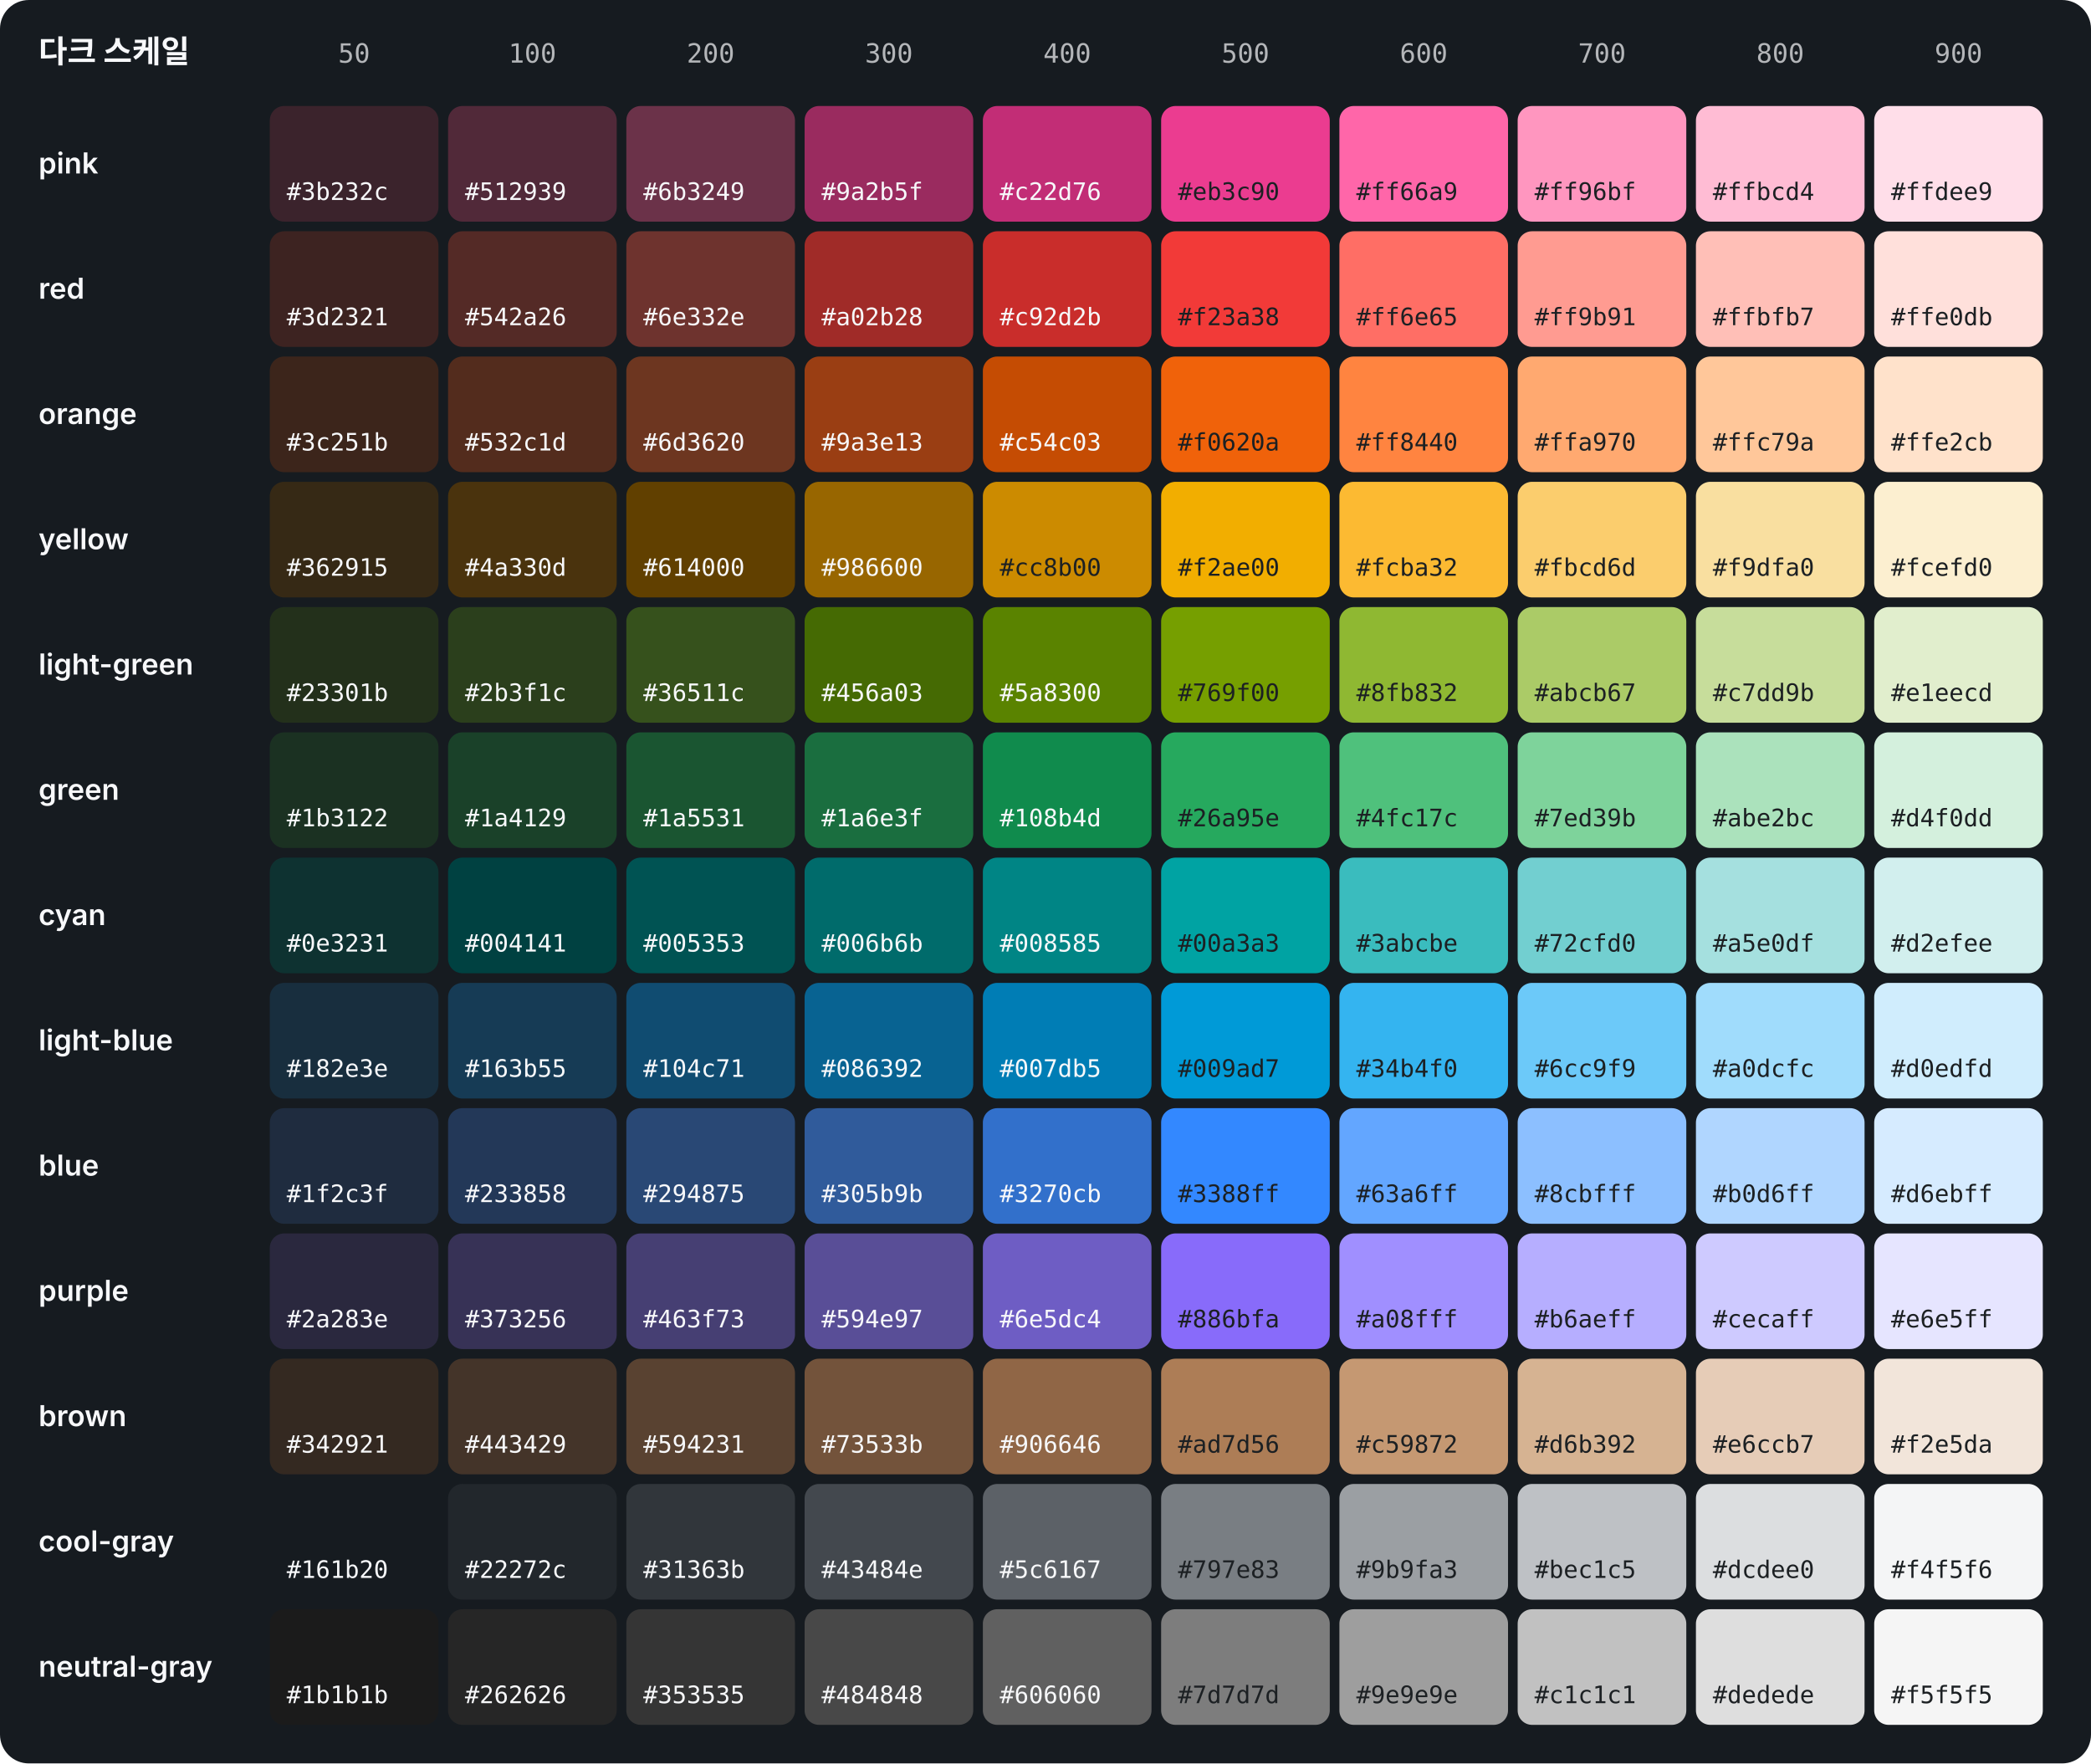
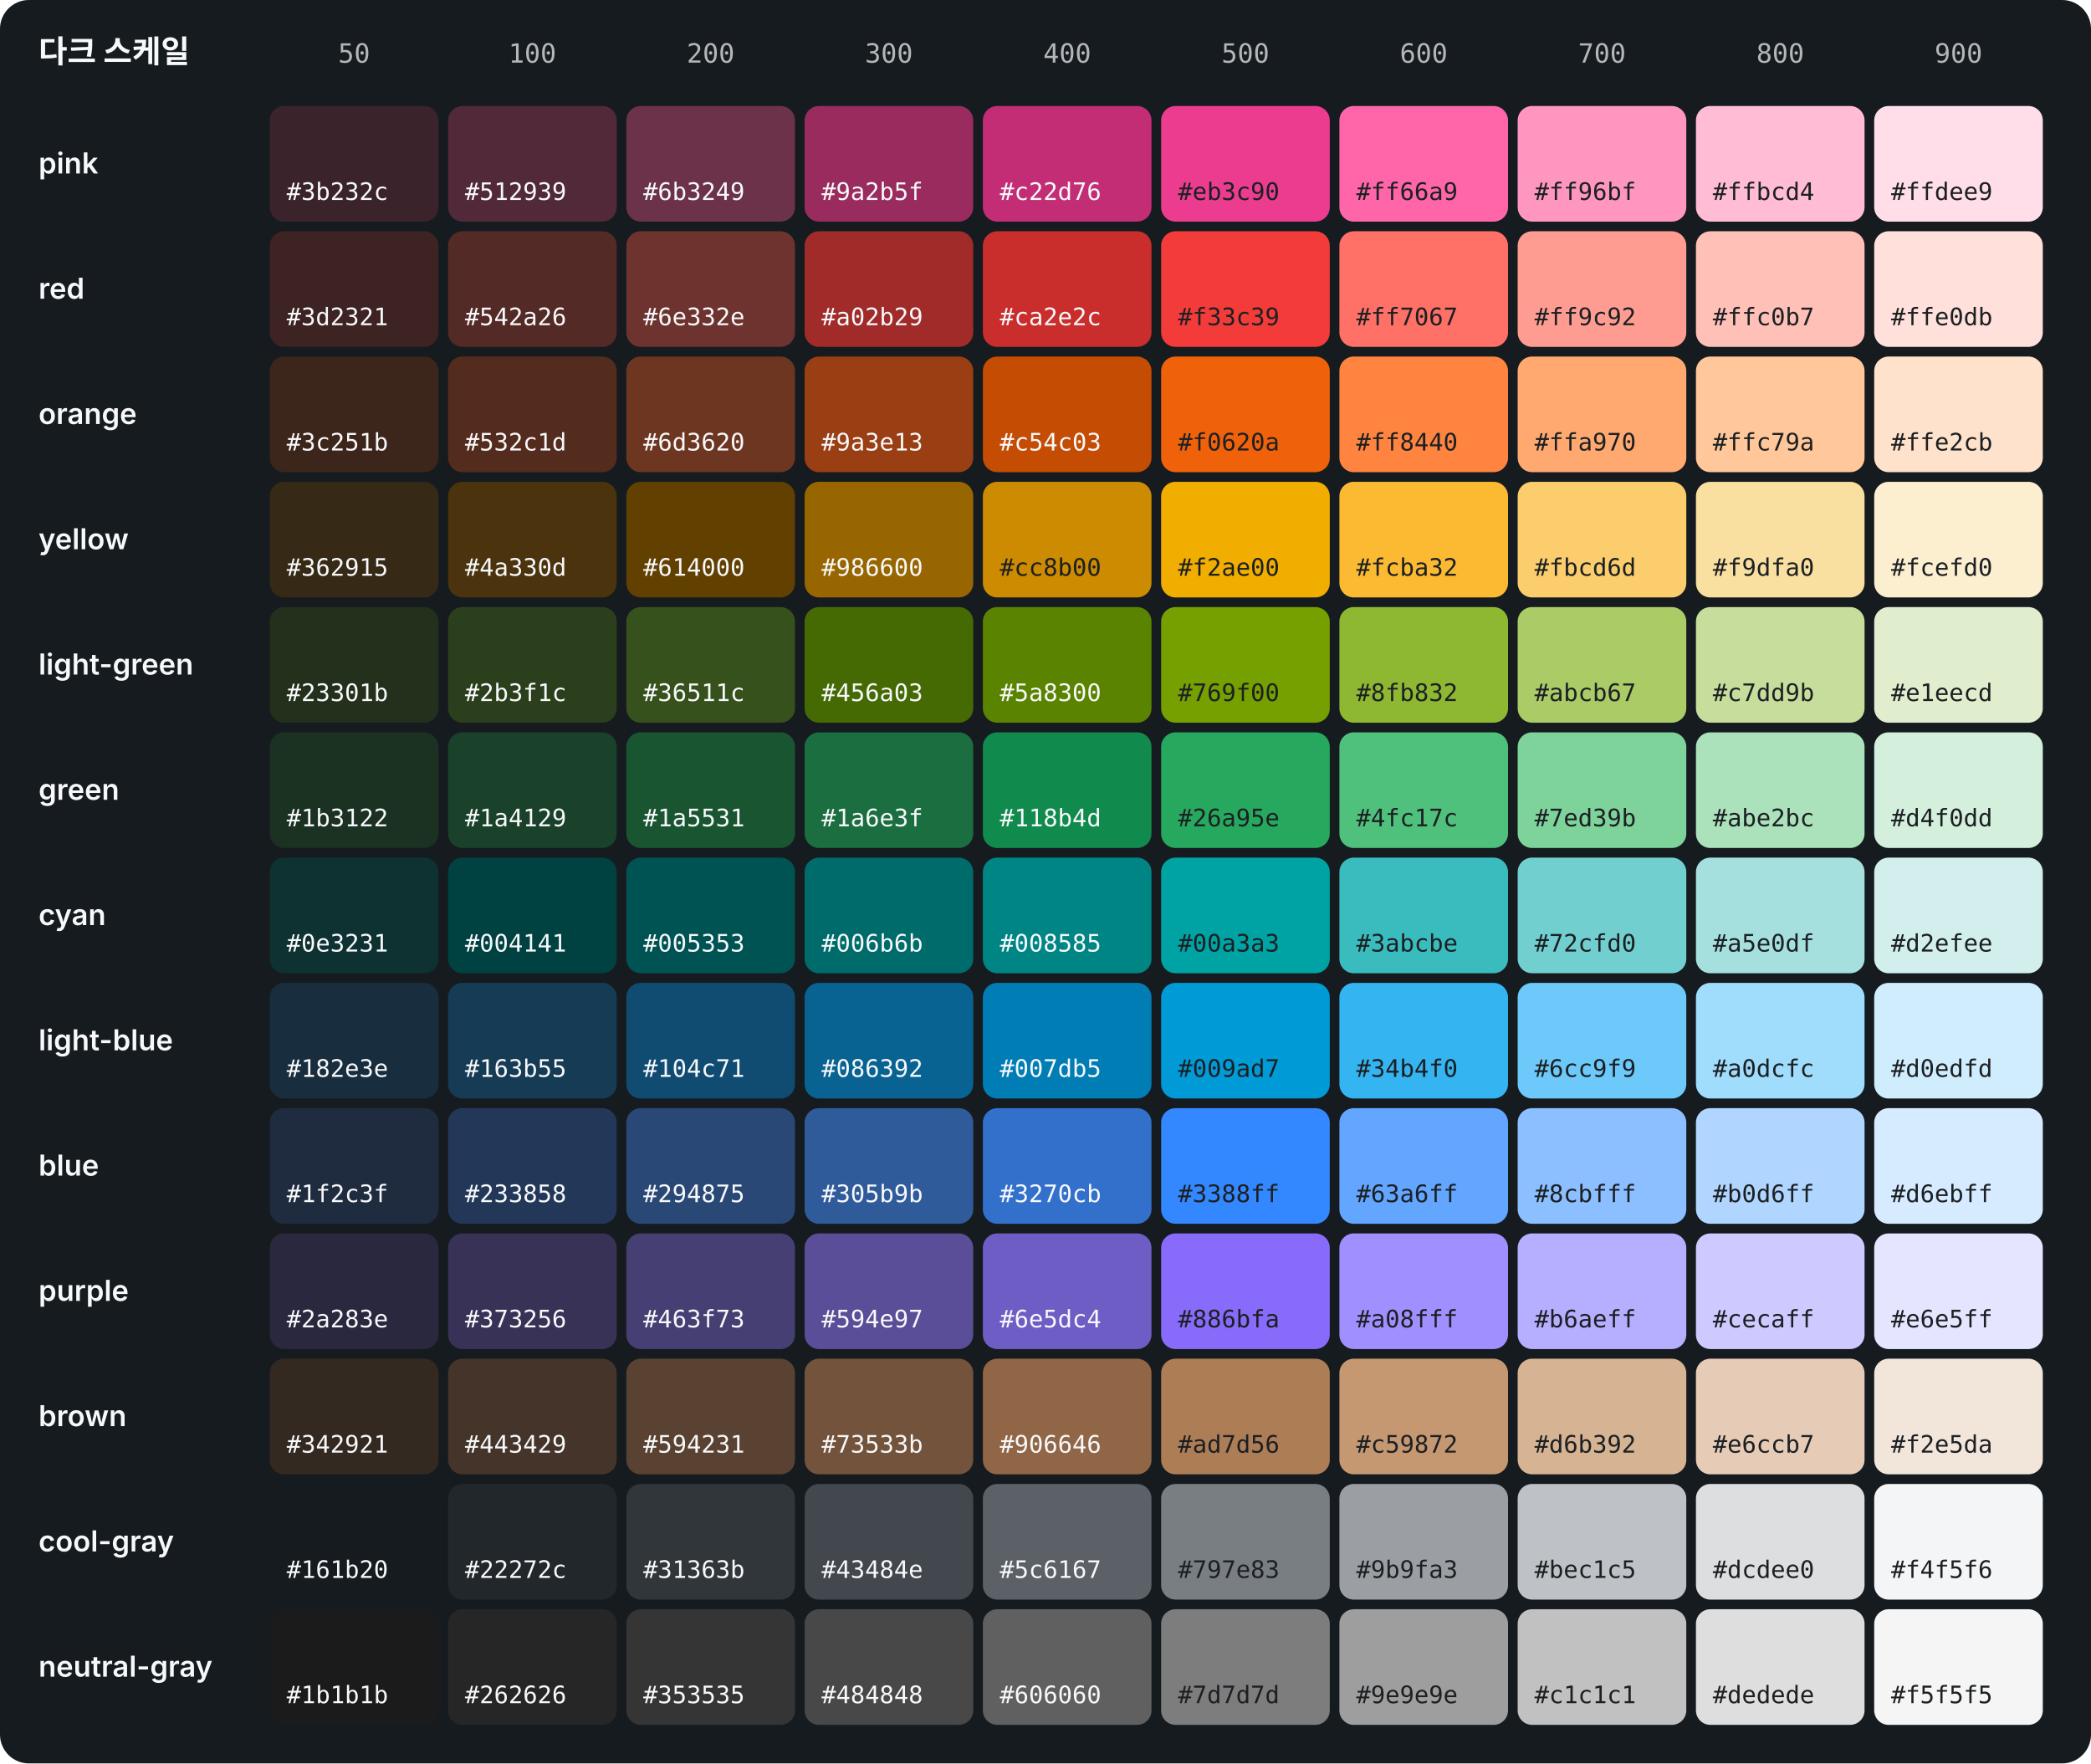
<svg xmlns="http://www.w3.org/2000/svg" width="868" height="732" viewBox="0 0 868 732">
  <rect width="868" height="732" rx="12" fill="#161b20" />
  <text x="16" y="26" font-family="ui-sans-serif, system-ui, -apple-system, 'Apple SD Gothic Neo', sans-serif" font-size="13" font-weight="700" fill="#f7f8fa">다크 스케일</text>
  <text x="147" y="26" text-anchor="middle" font-family="ui-monospace, SFMono-Regular, Menlo, monospace" font-size="11" fill="#f7f8fa" opacity="0.7">50</text>
  <text x="221" y="26" text-anchor="middle" font-family="ui-monospace, SFMono-Regular, Menlo, monospace" font-size="11" fill="#f7f8fa" opacity="0.7">100</text>
  <text x="295" y="26" text-anchor="middle" font-family="ui-monospace, SFMono-Regular, Menlo, monospace" font-size="11" fill="#f7f8fa" opacity="0.7">200</text>
  <text x="369" y="26" text-anchor="middle" font-family="ui-monospace, SFMono-Regular, Menlo, monospace" font-size="11" fill="#f7f8fa" opacity="0.7">300</text>
  <text x="443" y="26" text-anchor="middle" font-family="ui-monospace, SFMono-Regular, Menlo, monospace" font-size="11" fill="#f7f8fa" opacity="0.7">400</text>
  <text x="517" y="26" text-anchor="middle" font-family="ui-monospace, SFMono-Regular, Menlo, monospace" font-size="11" fill="#f7f8fa" opacity="0.7">500</text>
  <text x="591" y="26" text-anchor="middle" font-family="ui-monospace, SFMono-Regular, Menlo, monospace" font-size="11" fill="#f7f8fa" opacity="0.7">600</text>
  <text x="665" y="26" text-anchor="middle" font-family="ui-monospace, SFMono-Regular, Menlo, monospace" font-size="11" fill="#f7f8fa" opacity="0.7">700</text>
  <text x="739" y="26" text-anchor="middle" font-family="ui-monospace, SFMono-Regular, Menlo, monospace" font-size="11" fill="#f7f8fa" opacity="0.7">800</text>
  <text x="813" y="26" text-anchor="middle" font-family="ui-monospace, SFMono-Regular, Menlo, monospace" font-size="11" fill="#f7f8fa" opacity="0.7">900</text>
  <text x="16" y="72" font-family="ui-sans-serif, system-ui, -apple-system, 'Apple SD Gothic Neo', sans-serif" font-size="12" font-weight="600" fill="#f7f8fa">pink</text>
  <rect x="112" y="44" width="70" height="48" rx="6" fill="#3b232c" />
  <text x="119" y="83" font-family="ui-monospace, SFMono-Regular, Menlo, monospace" font-size="10" fill="#f7f8fa">#3b232c</text>
  <rect x="186" y="44" width="70" height="48" rx="6" fill="#512939" />
  <text x="193" y="83" font-family="ui-monospace, SFMono-Regular, Menlo, monospace" font-size="10" fill="#f7f8fa">#512939</text>
  <rect x="260" y="44" width="70" height="48" rx="6" fill="#6b3249" />
  <text x="267" y="83" font-family="ui-monospace, SFMono-Regular, Menlo, monospace" font-size="10" fill="#f7f8fa">#6b3249</text>
  <rect x="334" y="44" width="70" height="48" rx="6" fill="#9a2b5f" />
  <text x="341" y="83" font-family="ui-monospace, SFMono-Regular, Menlo, monospace" font-size="10" fill="#f7f8fa">#9a2b5f</text>
  <rect x="408" y="44" width="70" height="48" rx="6" fill="#c22d76" />
  <text x="415" y="83" font-family="ui-monospace, SFMono-Regular, Menlo, monospace" font-size="10" fill="#f7f8fa">#c22d76</text>
  <rect x="482" y="44" width="70" height="48" rx="6" fill="#eb3c90" />
  <text x="489" y="83" font-family="ui-monospace, SFMono-Regular, Menlo, monospace" font-size="10" fill="#1c2023">#eb3c90</text>
  <rect x="556" y="44" width="70" height="48" rx="6" fill="#ff66a9" />
  <text x="563" y="83" font-family="ui-monospace, SFMono-Regular, Menlo, monospace" font-size="10" fill="#1c2023">#ff66a9</text>
  <rect x="630" y="44" width="70" height="48" rx="6" fill="#ff96bf" />
  <text x="637" y="83" font-family="ui-monospace, SFMono-Regular, Menlo, monospace" font-size="10" fill="#1c2023">#ff96bf</text>
  <rect x="704" y="44" width="70" height="48" rx="6" fill="#ffbcd4" />
  <text x="711" y="83" font-family="ui-monospace, SFMono-Regular, Menlo, monospace" font-size="10" fill="#1c2023">#ffbcd4</text>
  <rect x="778" y="44" width="70" height="48" rx="6" fill="#ffdee9" />
  <text x="785" y="83" font-family="ui-monospace, SFMono-Regular, Menlo, monospace" font-size="10" fill="#1c2023">#ffdee9</text>
  <text x="16" y="124" font-family="ui-sans-serif, system-ui, -apple-system, 'Apple SD Gothic Neo', sans-serif" font-size="12" font-weight="600" fill="#f7f8fa">red</text>
  <rect x="112" y="96" width="70" height="48" rx="6" fill="#3d2321" />
  <text x="119" y="135" font-family="ui-monospace, SFMono-Regular, Menlo, monospace" font-size="10" fill="#f7f8fa">#3d2321</text>
  <rect x="186" y="96" width="70" height="48" rx="6" fill="#542a26" />
  <text x="193" y="135" font-family="ui-monospace, SFMono-Regular, Menlo, monospace" font-size="10" fill="#f7f8fa">#542a26</text>
  <rect x="260" y="96" width="70" height="48" rx="6" fill="#6e332e" />
  <text x="267" y="135" font-family="ui-monospace, SFMono-Regular, Menlo, monospace" font-size="10" fill="#f7f8fa">#6e332e</text>
-   <rect x="334" y="96" width="70" height="48" rx="6" fill="#a02b28" />
-   <text x="341" y="135" font-family="ui-monospace, SFMono-Regular, Menlo, monospace" font-size="10" fill="#f7f8fa">#a02b28</text>
-   <rect x="408" y="96" width="70" height="48" rx="6" fill="#c92d2b" />
-   <text x="415" y="135" font-family="ui-monospace, SFMono-Regular, Menlo, monospace" font-size="10" fill="#f7f8fa">#c92d2b</text>
-   <rect x="482" y="96" width="70" height="48" rx="6" fill="#f23a38" />
-   <text x="489" y="135" font-family="ui-monospace, SFMono-Regular, Menlo, monospace" font-size="10" fill="#1c2023">#f23a38</text>
-   <rect x="556" y="96" width="70" height="48" rx="6" fill="#ff6e65" />
-   <text x="563" y="135" font-family="ui-monospace, SFMono-Regular, Menlo, monospace" font-size="10" fill="#1c2023">#ff6e65</text>
-   <rect x="630" y="96" width="70" height="48" rx="6" fill="#ff9b91" />
-   <text x="637" y="135" font-family="ui-monospace, SFMono-Regular, Menlo, monospace" font-size="10" fill="#1c2023">#ff9b91</text>
-   <rect x="704" y="96" width="70" height="48" rx="6" fill="#ffbfb7" />
-   <text x="711" y="135" font-family="ui-monospace, SFMono-Regular, Menlo, monospace" font-size="10" fill="#1c2023">#ffbfb7</text>
+   <rect x="334" y="96" width="70" height="48" rx="6" fill="#a02b29" />
+   <text x="341" y="135" font-family="ui-monospace, SFMono-Regular, Menlo, monospace" font-size="10" fill="#f7f8fa">#a02b29</text>
+   <rect x="408" y="96" width="70" height="48" rx="6" fill="#ca2e2c" />
+   <text x="415" y="135" font-family="ui-monospace, SFMono-Regular, Menlo, monospace" font-size="10" fill="#f7f8fa">#ca2e2c</text>
+   <rect x="482" y="96" width="70" height="48" rx="6" fill="#f33c39" />
+   <text x="489" y="135" font-family="ui-monospace, SFMono-Regular, Menlo, monospace" font-size="10" fill="#1c2023">#f33c39</text>
+   <rect x="556" y="96" width="70" height="48" rx="6" fill="#ff7067" />
+   <text x="563" y="135" font-family="ui-monospace, SFMono-Regular, Menlo, monospace" font-size="10" fill="#1c2023">#ff7067</text>
+   <rect x="630" y="96" width="70" height="48" rx="6" fill="#ff9c92" />
+   <text x="637" y="135" font-family="ui-monospace, SFMono-Regular, Menlo, monospace" font-size="10" fill="#1c2023">#ff9c92</text>
+   <rect x="704" y="96" width="70" height="48" rx="6" fill="#ffc0b7" />
+   <text x="711" y="135" font-family="ui-monospace, SFMono-Regular, Menlo, monospace" font-size="10" fill="#1c2023">#ffc0b7</text>
  <rect x="778" y="96" width="70" height="48" rx="6" fill="#ffe0db" />
  <text x="785" y="135" font-family="ui-monospace, SFMono-Regular, Menlo, monospace" font-size="10" fill="#1c2023">#ffe0db</text>
  <text x="16" y="176" font-family="ui-sans-serif, system-ui, -apple-system, 'Apple SD Gothic Neo', sans-serif" font-size="12" font-weight="600" fill="#f7f8fa">orange</text>
  <rect x="112" y="148" width="70" height="48" rx="6" fill="#3c251b" />
  <text x="119" y="187" font-family="ui-monospace, SFMono-Regular, Menlo, monospace" font-size="10" fill="#f7f8fa">#3c251b</text>
  <rect x="186" y="148" width="70" height="48" rx="6" fill="#532c1d" />
  <text x="193" y="187" font-family="ui-monospace, SFMono-Regular, Menlo, monospace" font-size="10" fill="#f7f8fa">#532c1d</text>
  <rect x="260" y="148" width="70" height="48" rx="6" fill="#6d3620" />
  <text x="267" y="187" font-family="ui-monospace, SFMono-Regular, Menlo, monospace" font-size="10" fill="#f7f8fa">#6d3620</text>
  <rect x="334" y="148" width="70" height="48" rx="6" fill="#9a3e13" />
  <text x="341" y="187" font-family="ui-monospace, SFMono-Regular, Menlo, monospace" font-size="10" fill="#f7f8fa">#9a3e13</text>
  <rect x="408" y="148" width="70" height="48" rx="6" fill="#c54c03" />
  <text x="415" y="187" font-family="ui-monospace, SFMono-Regular, Menlo, monospace" font-size="10" fill="#f7f8fa">#c54c03</text>
  <rect x="482" y="148" width="70" height="48" rx="6" fill="#f0620a" />
  <text x="489" y="187" font-family="ui-monospace, SFMono-Regular, Menlo, monospace" font-size="10" fill="#1c2023">#f0620a</text>
  <rect x="556" y="148" width="70" height="48" rx="6" fill="#ff8440" />
  <text x="563" y="187" font-family="ui-monospace, SFMono-Regular, Menlo, monospace" font-size="10" fill="#1c2023">#ff8440</text>
  <rect x="630" y="148" width="70" height="48" rx="6" fill="#ffa970" />
  <text x="637" y="187" font-family="ui-monospace, SFMono-Regular, Menlo, monospace" font-size="10" fill="#1c2023">#ffa970</text>
  <rect x="704" y="148" width="70" height="48" rx="6" fill="#ffc79a" />
  <text x="711" y="187" font-family="ui-monospace, SFMono-Regular, Menlo, monospace" font-size="10" fill="#1c2023">#ffc79a</text>
  <rect x="778" y="148" width="70" height="48" rx="6" fill="#ffe2cb" />
  <text x="785" y="187" font-family="ui-monospace, SFMono-Regular, Menlo, monospace" font-size="10" fill="#1c2023">#ffe2cb</text>
  <text x="16" y="228" font-family="ui-sans-serif, system-ui, -apple-system, 'Apple SD Gothic Neo', sans-serif" font-size="12" font-weight="600" fill="#f7f8fa">yellow</text>
  <rect x="112" y="200" width="70" height="48" rx="6" fill="#362915" />
  <text x="119" y="239" font-family="ui-monospace, SFMono-Regular, Menlo, monospace" font-size="10" fill="#f7f8fa">#362915</text>
  <rect x="186" y="200" width="70" height="48" rx="6" fill="#4a330d" />
  <text x="193" y="239" font-family="ui-monospace, SFMono-Regular, Menlo, monospace" font-size="10" fill="#f7f8fa">#4a330d</text>
  <rect x="260" y="200" width="70" height="48" rx="6" fill="#614000" />
  <text x="267" y="239" font-family="ui-monospace, SFMono-Regular, Menlo, monospace" font-size="10" fill="#f7f8fa">#614000</text>
  <rect x="334" y="200" width="70" height="48" rx="6" fill="#986600" />
  <text x="341" y="239" font-family="ui-monospace, SFMono-Regular, Menlo, monospace" font-size="10" fill="#f7f8fa">#986600</text>
  <rect x="408" y="200" width="70" height="48" rx="6" fill="#cc8b00" />
  <text x="415" y="239" font-family="ui-monospace, SFMono-Regular, Menlo, monospace" font-size="10" fill="#1c2023">#cc8b00</text>
  <rect x="482" y="200" width="70" height="48" rx="6" fill="#f2ae00" />
  <text x="489" y="239" font-family="ui-monospace, SFMono-Regular, Menlo, monospace" font-size="10" fill="#1c2023">#f2ae00</text>
  <rect x="556" y="200" width="70" height="48" rx="6" fill="#fcba32" />
  <text x="563" y="239" font-family="ui-monospace, SFMono-Regular, Menlo, monospace" font-size="10" fill="#1c2023">#fcba32</text>
  <rect x="630" y="200" width="70" height="48" rx="6" fill="#fbcd6d" />
  <text x="637" y="239" font-family="ui-monospace, SFMono-Regular, Menlo, monospace" font-size="10" fill="#1c2023">#fbcd6d</text>
  <rect x="704" y="200" width="70" height="48" rx="6" fill="#f9dfa0" />
  <text x="711" y="239" font-family="ui-monospace, SFMono-Regular, Menlo, monospace" font-size="10" fill="#1c2023">#f9dfa0</text>
  <rect x="778" y="200" width="70" height="48" rx="6" fill="#fcefd0" />
  <text x="785" y="239" font-family="ui-monospace, SFMono-Regular, Menlo, monospace" font-size="10" fill="#1c2023">#fcefd0</text>
  <text x="16" y="280" font-family="ui-sans-serif, system-ui, -apple-system, 'Apple SD Gothic Neo', sans-serif" font-size="12" font-weight="600" fill="#f7f8fa">light-green</text>
  <rect x="112" y="252" width="70" height="48" rx="6" fill="#23301b" />
  <text x="119" y="291" font-family="ui-monospace, SFMono-Regular, Menlo, monospace" font-size="10" fill="#f7f8fa">#23301b</text>
  <rect x="186" y="252" width="70" height="48" rx="6" fill="#2b3f1c" />
  <text x="193" y="291" font-family="ui-monospace, SFMono-Regular, Menlo, monospace" font-size="10" fill="#f7f8fa">#2b3f1c</text>
  <rect x="260" y="252" width="70" height="48" rx="6" fill="#36511c" />
  <text x="267" y="291" font-family="ui-monospace, SFMono-Regular, Menlo, monospace" font-size="10" fill="#f7f8fa">#36511c</text>
  <rect x="334" y="252" width="70" height="48" rx="6" fill="#456a03" />
  <text x="341" y="291" font-family="ui-monospace, SFMono-Regular, Menlo, monospace" font-size="10" fill="#f7f8fa">#456a03</text>
  <rect x="408" y="252" width="70" height="48" rx="6" fill="#5a8300" />
  <text x="415" y="291" font-family="ui-monospace, SFMono-Regular, Menlo, monospace" font-size="10" fill="#f7f8fa">#5a8300</text>
  <rect x="482" y="252" width="70" height="48" rx="6" fill="#769f00" />
  <text x="489" y="291" font-family="ui-monospace, SFMono-Regular, Menlo, monospace" font-size="10" fill="#1c2023">#769f00</text>
  <rect x="556" y="252" width="70" height="48" rx="6" fill="#8fb832" />
  <text x="563" y="291" font-family="ui-monospace, SFMono-Regular, Menlo, monospace" font-size="10" fill="#1c2023">#8fb832</text>
  <rect x="630" y="252" width="70" height="48" rx="6" fill="#abcb67" />
  <text x="637" y="291" font-family="ui-monospace, SFMono-Regular, Menlo, monospace" font-size="10" fill="#1c2023">#abcb67</text>
  <rect x="704" y="252" width="70" height="48" rx="6" fill="#c7dd9b" />
  <text x="711" y="291" font-family="ui-monospace, SFMono-Regular, Menlo, monospace" font-size="10" fill="#1c2023">#c7dd9b</text>
  <rect x="778" y="252" width="70" height="48" rx="6" fill="#e1eecd" />
  <text x="785" y="291" font-family="ui-monospace, SFMono-Regular, Menlo, monospace" font-size="10" fill="#1c2023">#e1eecd</text>
  <text x="16" y="332" font-family="ui-sans-serif, system-ui, -apple-system, 'Apple SD Gothic Neo', sans-serif" font-size="12" font-weight="600" fill="#f7f8fa">green</text>
  <rect x="112" y="304" width="70" height="48" rx="6" fill="#1b3122" />
  <text x="119" y="343" font-family="ui-monospace, SFMono-Regular, Menlo, monospace" font-size="10" fill="#f7f8fa">#1b3122</text>
  <rect x="186" y="304" width="70" height="48" rx="6" fill="#1a4129" />
  <text x="193" y="343" font-family="ui-monospace, SFMono-Regular, Menlo, monospace" font-size="10" fill="#f7f8fa">#1a4129</text>
  <rect x="260" y="304" width="70" height="48" rx="6" fill="#1a5531" />
  <text x="267" y="343" font-family="ui-monospace, SFMono-Regular, Menlo, monospace" font-size="10" fill="#f7f8fa">#1a5531</text>
  <rect x="334" y="304" width="70" height="48" rx="6" fill="#1a6e3f" />
  <text x="341" y="343" font-family="ui-monospace, SFMono-Regular, Menlo, monospace" font-size="10" fill="#f7f8fa">#1a6e3f</text>
-   <rect x="408" y="304" width="70" height="48" rx="6" fill="#108b4d" />
-   <text x="415" y="343" font-family="ui-monospace, SFMono-Regular, Menlo, monospace" font-size="10" fill="#f7f8fa">#108b4d</text>
+   <rect x="408" y="304" width="70" height="48" rx="6" fill="#118b4d" />
+   <text x="415" y="343" font-family="ui-monospace, SFMono-Regular, Menlo, monospace" font-size="10" fill="#f7f8fa">#118b4d</text>
  <rect x="482" y="304" width="70" height="48" rx="6" fill="#26a95e" />
  <text x="489" y="343" font-family="ui-monospace, SFMono-Regular, Menlo, monospace" font-size="10" fill="#1c2023">#26a95e</text>
  <rect x="556" y="304" width="70" height="48" rx="6" fill="#4fc17c" />
  <text x="563" y="343" font-family="ui-monospace, SFMono-Regular, Menlo, monospace" font-size="10" fill="#1c2023">#4fc17c</text>
  <rect x="630" y="304" width="70" height="48" rx="6" fill="#7ed39b" />
  <text x="637" y="343" font-family="ui-monospace, SFMono-Regular, Menlo, monospace" font-size="10" fill="#1c2023">#7ed39b</text>
  <rect x="704" y="304" width="70" height="48" rx="6" fill="#abe2bc" />
  <text x="711" y="343" font-family="ui-monospace, SFMono-Regular, Menlo, monospace" font-size="10" fill="#1c2023">#abe2bc</text>
  <rect x="778" y="304" width="70" height="48" rx="6" fill="#d4f0dd" />
  <text x="785" y="343" font-family="ui-monospace, SFMono-Regular, Menlo, monospace" font-size="10" fill="#1c2023">#d4f0dd</text>
  <text x="16" y="384" font-family="ui-sans-serif, system-ui, -apple-system, 'Apple SD Gothic Neo', sans-serif" font-size="12" font-weight="600" fill="#f7f8fa">cyan</text>
  <rect x="112" y="356" width="70" height="48" rx="6" fill="#0e3231" />
  <text x="119" y="395" font-family="ui-monospace, SFMono-Regular, Menlo, monospace" font-size="10" fill="#f7f8fa">#0e3231</text>
  <rect x="186" y="356" width="70" height="48" rx="6" fill="#004141" />
  <text x="193" y="395" font-family="ui-monospace, SFMono-Regular, Menlo, monospace" font-size="10" fill="#f7f8fa">#004141</text>
  <rect x="260" y="356" width="70" height="48" rx="6" fill="#005353" />
  <text x="267" y="395" font-family="ui-monospace, SFMono-Regular, Menlo, monospace" font-size="10" fill="#f7f8fa">#005353</text>
  <rect x="334" y="356" width="70" height="48" rx="6" fill="#006b6b" />
  <text x="341" y="395" font-family="ui-monospace, SFMono-Regular, Menlo, monospace" font-size="10" fill="#f7f8fa">#006b6b</text>
  <rect x="408" y="356" width="70" height="48" rx="6" fill="#008585" />
  <text x="415" y="395" font-family="ui-monospace, SFMono-Regular, Menlo, monospace" font-size="10" fill="#f7f8fa">#008585</text>
  <rect x="482" y="356" width="70" height="48" rx="6" fill="#00a3a3" />
  <text x="489" y="395" font-family="ui-monospace, SFMono-Regular, Menlo, monospace" font-size="10" fill="#1c2023">#00a3a3</text>
  <rect x="556" y="356" width="70" height="48" rx="6" fill="#3abcbe" />
  <text x="563" y="395" font-family="ui-monospace, SFMono-Regular, Menlo, monospace" font-size="10" fill="#1c2023">#3abcbe</text>
  <rect x="630" y="356" width="70" height="48" rx="6" fill="#72cfd0" />
  <text x="637" y="395" font-family="ui-monospace, SFMono-Regular, Menlo, monospace" font-size="10" fill="#1c2023">#72cfd0</text>
  <rect x="704" y="356" width="70" height="48" rx="6" fill="#a5e0df" />
  <text x="711" y="395" font-family="ui-monospace, SFMono-Regular, Menlo, monospace" font-size="10" fill="#1c2023">#a5e0df</text>
  <rect x="778" y="356" width="70" height="48" rx="6" fill="#d2efee" />
  <text x="785" y="395" font-family="ui-monospace, SFMono-Regular, Menlo, monospace" font-size="10" fill="#1c2023">#d2efee</text>
  <text x="16" y="436" font-family="ui-sans-serif, system-ui, -apple-system, 'Apple SD Gothic Neo', sans-serif" font-size="12" font-weight="600" fill="#f7f8fa">light-blue</text>
  <rect x="112" y="408" width="70" height="48" rx="6" fill="#182e3e" />
  <text x="119" y="447" font-family="ui-monospace, SFMono-Regular, Menlo, monospace" font-size="10" fill="#f7f8fa">#182e3e</text>
  <rect x="186" y="408" width="70" height="48" rx="6" fill="#163b55" />
  <text x="193" y="447" font-family="ui-monospace, SFMono-Regular, Menlo, monospace" font-size="10" fill="#f7f8fa">#163b55</text>
  <rect x="260" y="408" width="70" height="48" rx="6" fill="#104c71" />
  <text x="267" y="447" font-family="ui-monospace, SFMono-Regular, Menlo, monospace" font-size="10" fill="#f7f8fa">#104c71</text>
  <rect x="334" y="408" width="70" height="48" rx="6" fill="#086392" />
  <text x="341" y="447" font-family="ui-monospace, SFMono-Regular, Menlo, monospace" font-size="10" fill="#f7f8fa">#086392</text>
  <rect x="408" y="408" width="70" height="48" rx="6" fill="#007db5" />
  <text x="415" y="447" font-family="ui-monospace, SFMono-Regular, Menlo, monospace" font-size="10" fill="#f7f8fa">#007db5</text>
  <rect x="482" y="408" width="70" height="48" rx="6" fill="#009ad7" />
  <text x="489" y="447" font-family="ui-monospace, SFMono-Regular, Menlo, monospace" font-size="10" fill="#1c2023">#009ad7</text>
  <rect x="556" y="408" width="70" height="48" rx="6" fill="#34b4f0" />
  <text x="563" y="447" font-family="ui-monospace, SFMono-Regular, Menlo, monospace" font-size="10" fill="#1c2023">#34b4f0</text>
  <rect x="630" y="408" width="70" height="48" rx="6" fill="#6cc9f9" />
  <text x="637" y="447" font-family="ui-monospace, SFMono-Regular, Menlo, monospace" font-size="10" fill="#1c2023">#6cc9f9</text>
  <rect x="704" y="408" width="70" height="48" rx="6" fill="#a0dcfc" />
  <text x="711" y="447" font-family="ui-monospace, SFMono-Regular, Menlo, monospace" font-size="10" fill="#1c2023">#a0dcfc</text>
  <rect x="778" y="408" width="70" height="48" rx="6" fill="#d0edfd" />
  <text x="785" y="447" font-family="ui-monospace, SFMono-Regular, Menlo, monospace" font-size="10" fill="#1c2023">#d0edfd</text>
  <text x="16" y="488" font-family="ui-sans-serif, system-ui, -apple-system, 'Apple SD Gothic Neo', sans-serif" font-size="12" font-weight="600" fill="#f7f8fa">blue</text>
  <rect x="112" y="460" width="70" height="48" rx="6" fill="#1f2c3f" />
  <text x="119" y="499" font-family="ui-monospace, SFMono-Regular, Menlo, monospace" font-size="10" fill="#f7f8fa">#1f2c3f</text>
  <rect x="186" y="460" width="70" height="48" rx="6" fill="#233858" />
  <text x="193" y="499" font-family="ui-monospace, SFMono-Regular, Menlo, monospace" font-size="10" fill="#f7f8fa">#233858</text>
  <rect x="260" y="460" width="70" height="48" rx="6" fill="#294875" />
  <text x="267" y="499" font-family="ui-monospace, SFMono-Regular, Menlo, monospace" font-size="10" fill="#f7f8fa">#294875</text>
  <rect x="334" y="460" width="70" height="48" rx="6" fill="#305b9b" />
  <text x="341" y="499" font-family="ui-monospace, SFMono-Regular, Menlo, monospace" font-size="10" fill="#f7f8fa">#305b9b</text>
  <rect x="408" y="460" width="70" height="48" rx="6" fill="#3270cb" />
  <text x="415" y="499" font-family="ui-monospace, SFMono-Regular, Menlo, monospace" font-size="10" fill="#f7f8fa">#3270cb</text>
  <rect x="482" y="460" width="70" height="48" rx="6" fill="#3388ff" />
  <text x="489" y="499" font-family="ui-monospace, SFMono-Regular, Menlo, monospace" font-size="10" fill="#1c2023">#3388ff</text>
  <rect x="556" y="460" width="70" height="48" rx="6" fill="#63a6ff" />
  <text x="563" y="499" font-family="ui-monospace, SFMono-Regular, Menlo, monospace" font-size="10" fill="#1c2023">#63a6ff</text>
  <rect x="630" y="460" width="70" height="48" rx="6" fill="#8cbfff" />
  <text x="637" y="499" font-family="ui-monospace, SFMono-Regular, Menlo, monospace" font-size="10" fill="#1c2023">#8cbfff</text>
  <rect x="704" y="460" width="70" height="48" rx="6" fill="#b0d6ff" />
  <text x="711" y="499" font-family="ui-monospace, SFMono-Regular, Menlo, monospace" font-size="10" fill="#1c2023">#b0d6ff</text>
  <rect x="778" y="460" width="70" height="48" rx="6" fill="#d6ebff" />
  <text x="785" y="499" font-family="ui-monospace, SFMono-Regular, Menlo, monospace" font-size="10" fill="#1c2023">#d6ebff</text>
  <text x="16" y="540" font-family="ui-sans-serif, system-ui, -apple-system, 'Apple SD Gothic Neo', sans-serif" font-size="12" font-weight="600" fill="#f7f8fa">purple</text>
  <rect x="112" y="512" width="70" height="48" rx="6" fill="#2a283e" />
  <text x="119" y="551" font-family="ui-monospace, SFMono-Regular, Menlo, monospace" font-size="10" fill="#f7f8fa">#2a283e</text>
  <rect x="186" y="512" width="70" height="48" rx="6" fill="#373256" />
  <text x="193" y="551" font-family="ui-monospace, SFMono-Regular, Menlo, monospace" font-size="10" fill="#f7f8fa">#373256</text>
  <rect x="260" y="512" width="70" height="48" rx="6" fill="#463f73" />
  <text x="267" y="551" font-family="ui-monospace, SFMono-Regular, Menlo, monospace" font-size="10" fill="#f7f8fa">#463f73</text>
  <rect x="334" y="512" width="70" height="48" rx="6" fill="#594e97" />
  <text x="341" y="551" font-family="ui-monospace, SFMono-Regular, Menlo, monospace" font-size="10" fill="#f7f8fa">#594e97</text>
  <rect x="408" y="512" width="70" height="48" rx="6" fill="#6e5dc4" />
  <text x="415" y="551" font-family="ui-monospace, SFMono-Regular, Menlo, monospace" font-size="10" fill="#f7f8fa">#6e5dc4</text>
  <rect x="482" y="512" width="70" height="48" rx="6" fill="#886bfa" />
  <text x="489" y="551" font-family="ui-monospace, SFMono-Regular, Menlo, monospace" font-size="10" fill="#1c2023">#886bfa</text>
  <rect x="556" y="512" width="70" height="48" rx="6" fill="#a08fff" />
  <text x="563" y="551" font-family="ui-monospace, SFMono-Regular, Menlo, monospace" font-size="10" fill="#1c2023">#a08fff</text>
  <rect x="630" y="512" width="70" height="48" rx="6" fill="#b6aeff" />
  <text x="637" y="551" font-family="ui-monospace, SFMono-Regular, Menlo, monospace" font-size="10" fill="#1c2023">#b6aeff</text>
  <rect x="704" y="512" width="70" height="48" rx="6" fill="#cecaff" />
  <text x="711" y="551" font-family="ui-monospace, SFMono-Regular, Menlo, monospace" font-size="10" fill="#1c2023">#cecaff</text>
  <rect x="778" y="512" width="70" height="48" rx="6" fill="#e6e5ff" />
  <text x="785" y="551" font-family="ui-monospace, SFMono-Regular, Menlo, monospace" font-size="10" fill="#1c2023">#e6e5ff</text>
  <text x="16" y="592" font-family="ui-sans-serif, system-ui, -apple-system, 'Apple SD Gothic Neo', sans-serif" font-size="12" font-weight="600" fill="#f7f8fa">brown</text>
  <rect x="112" y="564" width="70" height="48" rx="6" fill="#342921" />
  <text x="119" y="603" font-family="ui-monospace, SFMono-Regular, Menlo, monospace" font-size="10" fill="#f7f8fa">#342921</text>
  <rect x="186" y="564" width="70" height="48" rx="6" fill="#443429" />
  <text x="193" y="603" font-family="ui-monospace, SFMono-Regular, Menlo, monospace" font-size="10" fill="#f7f8fa">#443429</text>
  <rect x="260" y="564" width="70" height="48" rx="6" fill="#594231" />
  <text x="267" y="603" font-family="ui-monospace, SFMono-Regular, Menlo, monospace" font-size="10" fill="#f7f8fa">#594231</text>
  <rect x="334" y="564" width="70" height="48" rx="6" fill="#73533b" />
  <text x="341" y="603" font-family="ui-monospace, SFMono-Regular, Menlo, monospace" font-size="10" fill="#f7f8fa">#73533b</text>
  <rect x="408" y="564" width="70" height="48" rx="6" fill="#906646" />
  <text x="415" y="603" font-family="ui-monospace, SFMono-Regular, Menlo, monospace" font-size="10" fill="#f7f8fa">#906646</text>
  <rect x="482" y="564" width="70" height="48" rx="6" fill="#ad7d56" />
  <text x="489" y="603" font-family="ui-monospace, SFMono-Regular, Menlo, monospace" font-size="10" fill="#1c2023">#ad7d56</text>
  <rect x="556" y="564" width="70" height="48" rx="6" fill="#c59872" />
  <text x="563" y="603" font-family="ui-monospace, SFMono-Regular, Menlo, monospace" font-size="10" fill="#1c2023">#c59872</text>
  <rect x="630" y="564" width="70" height="48" rx="6" fill="#d6b392" />
  <text x="637" y="603" font-family="ui-monospace, SFMono-Regular, Menlo, monospace" font-size="10" fill="#1c2023">#d6b392</text>
  <rect x="704" y="564" width="70" height="48" rx="6" fill="#e6ccb7" />
  <text x="711" y="603" font-family="ui-monospace, SFMono-Regular, Menlo, monospace" font-size="10" fill="#1c2023">#e6ccb7</text>
  <rect x="778" y="564" width="70" height="48" rx="6" fill="#f2e5da" />
  <text x="785" y="603" font-family="ui-monospace, SFMono-Regular, Menlo, monospace" font-size="10" fill="#1c2023">#f2e5da</text>
  <text x="16" y="644" font-family="ui-sans-serif, system-ui, -apple-system, 'Apple SD Gothic Neo', sans-serif" font-size="12" font-weight="600" fill="#f7f8fa">cool-gray</text>
  <rect x="112" y="616" width="70" height="48" rx="6" fill="#161b20" />
  <text x="119" y="655" font-family="ui-monospace, SFMono-Regular, Menlo, monospace" font-size="10" fill="#f7f8fa">#161b20</text>
  <rect x="186" y="616" width="70" height="48" rx="6" fill="#22272c" />
  <text x="193" y="655" font-family="ui-monospace, SFMono-Regular, Menlo, monospace" font-size="10" fill="#f7f8fa">#22272c</text>
  <rect x="260" y="616" width="70" height="48" rx="6" fill="#31363b" />
  <text x="267" y="655" font-family="ui-monospace, SFMono-Regular, Menlo, monospace" font-size="10" fill="#f7f8fa">#31363b</text>
  <rect x="334" y="616" width="70" height="48" rx="6" fill="#43484e" />
  <text x="341" y="655" font-family="ui-monospace, SFMono-Regular, Menlo, monospace" font-size="10" fill="#f7f8fa">#43484e</text>
  <rect x="408" y="616" width="70" height="48" rx="6" fill="#5c6167" />
  <text x="415" y="655" font-family="ui-monospace, SFMono-Regular, Menlo, monospace" font-size="10" fill="#f7f8fa">#5c6167</text>
  <rect x="482" y="616" width="70" height="48" rx="6" fill="#797e83" />
  <text x="489" y="655" font-family="ui-monospace, SFMono-Regular, Menlo, monospace" font-size="10" fill="#1c2023">#797e83</text>
  <rect x="556" y="616" width="70" height="48" rx="6" fill="#9b9fa3" />
  <text x="563" y="655" font-family="ui-monospace, SFMono-Regular, Menlo, monospace" font-size="10" fill="#1c2023">#9b9fa3</text>
  <rect x="630" y="616" width="70" height="48" rx="6" fill="#bec1c5" />
  <text x="637" y="655" font-family="ui-monospace, SFMono-Regular, Menlo, monospace" font-size="10" fill="#1c2023">#bec1c5</text>
  <rect x="704" y="616" width="70" height="48" rx="6" fill="#dcdee0" />
  <text x="711" y="655" font-family="ui-monospace, SFMono-Regular, Menlo, monospace" font-size="10" fill="#1c2023">#dcdee0</text>
  <rect x="778" y="616" width="70" height="48" rx="6" fill="#f4f5f6" />
  <text x="785" y="655" font-family="ui-monospace, SFMono-Regular, Menlo, monospace" font-size="10" fill="#1c2023">#f4f5f6</text>
  <text x="16" y="696" font-family="ui-sans-serif, system-ui, -apple-system, 'Apple SD Gothic Neo', sans-serif" font-size="12" font-weight="600" fill="#f7f8fa">neutral-gray</text>
  <rect x="112" y="668" width="70" height="48" rx="6" fill="#1b1b1b" />
  <text x="119" y="707" font-family="ui-monospace, SFMono-Regular, Menlo, monospace" font-size="10" fill="#f7f8fa">#1b1b1b</text>
  <rect x="186" y="668" width="70" height="48" rx="6" fill="#262626" />
  <text x="193" y="707" font-family="ui-monospace, SFMono-Regular, Menlo, monospace" font-size="10" fill="#f7f8fa">#262626</text>
  <rect x="260" y="668" width="70" height="48" rx="6" fill="#353535" />
  <text x="267" y="707" font-family="ui-monospace, SFMono-Regular, Menlo, monospace" font-size="10" fill="#f7f8fa">#353535</text>
  <rect x="334" y="668" width="70" height="48" rx="6" fill="#484848" />
  <text x="341" y="707" font-family="ui-monospace, SFMono-Regular, Menlo, monospace" font-size="10" fill="#f7f8fa">#484848</text>
  <rect x="408" y="668" width="70" height="48" rx="6" fill="#606060" />
  <text x="415" y="707" font-family="ui-monospace, SFMono-Regular, Menlo, monospace" font-size="10" fill="#f7f8fa">#606060</text>
  <rect x="482" y="668" width="70" height="48" rx="6" fill="#7d7d7d" />
  <text x="489" y="707" font-family="ui-monospace, SFMono-Regular, Menlo, monospace" font-size="10" fill="#1c2023">#7d7d7d</text>
  <rect x="556" y="668" width="70" height="48" rx="6" fill="#9e9e9e" />
  <text x="563" y="707" font-family="ui-monospace, SFMono-Regular, Menlo, monospace" font-size="10" fill="#1c2023">#9e9e9e</text>
  <rect x="630" y="668" width="70" height="48" rx="6" fill="#c1c1c1" />
  <text x="637" y="707" font-family="ui-monospace, SFMono-Regular, Menlo, monospace" font-size="10" fill="#1c2023">#c1c1c1</text>
  <rect x="704" y="668" width="70" height="48" rx="6" fill="#dedede" />
  <text x="711" y="707" font-family="ui-monospace, SFMono-Regular, Menlo, monospace" font-size="10" fill="#1c2023">#dedede</text>
  <rect x="778" y="668" width="70" height="48" rx="6" fill="#f5f5f5" />
  <text x="785" y="707" font-family="ui-monospace, SFMono-Regular, Menlo, monospace" font-size="10" fill="#1c2023">#f5f5f5</text>
</svg>
